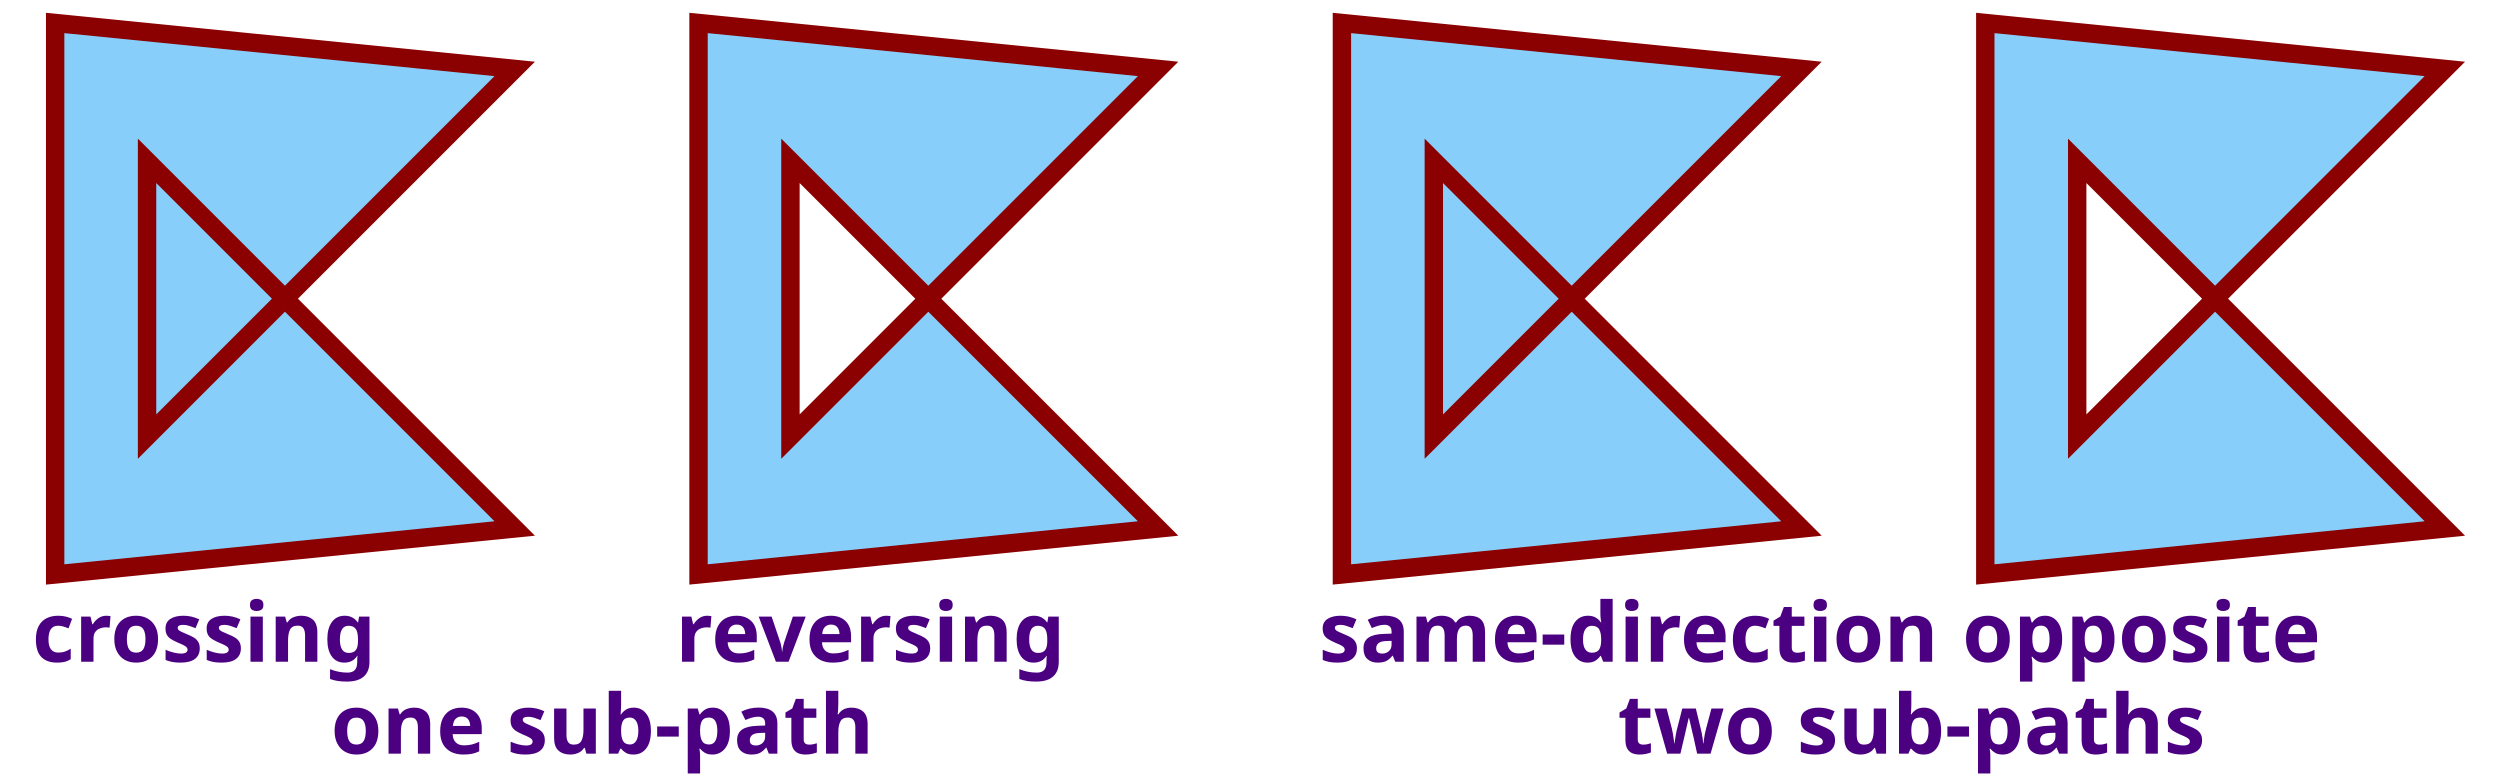
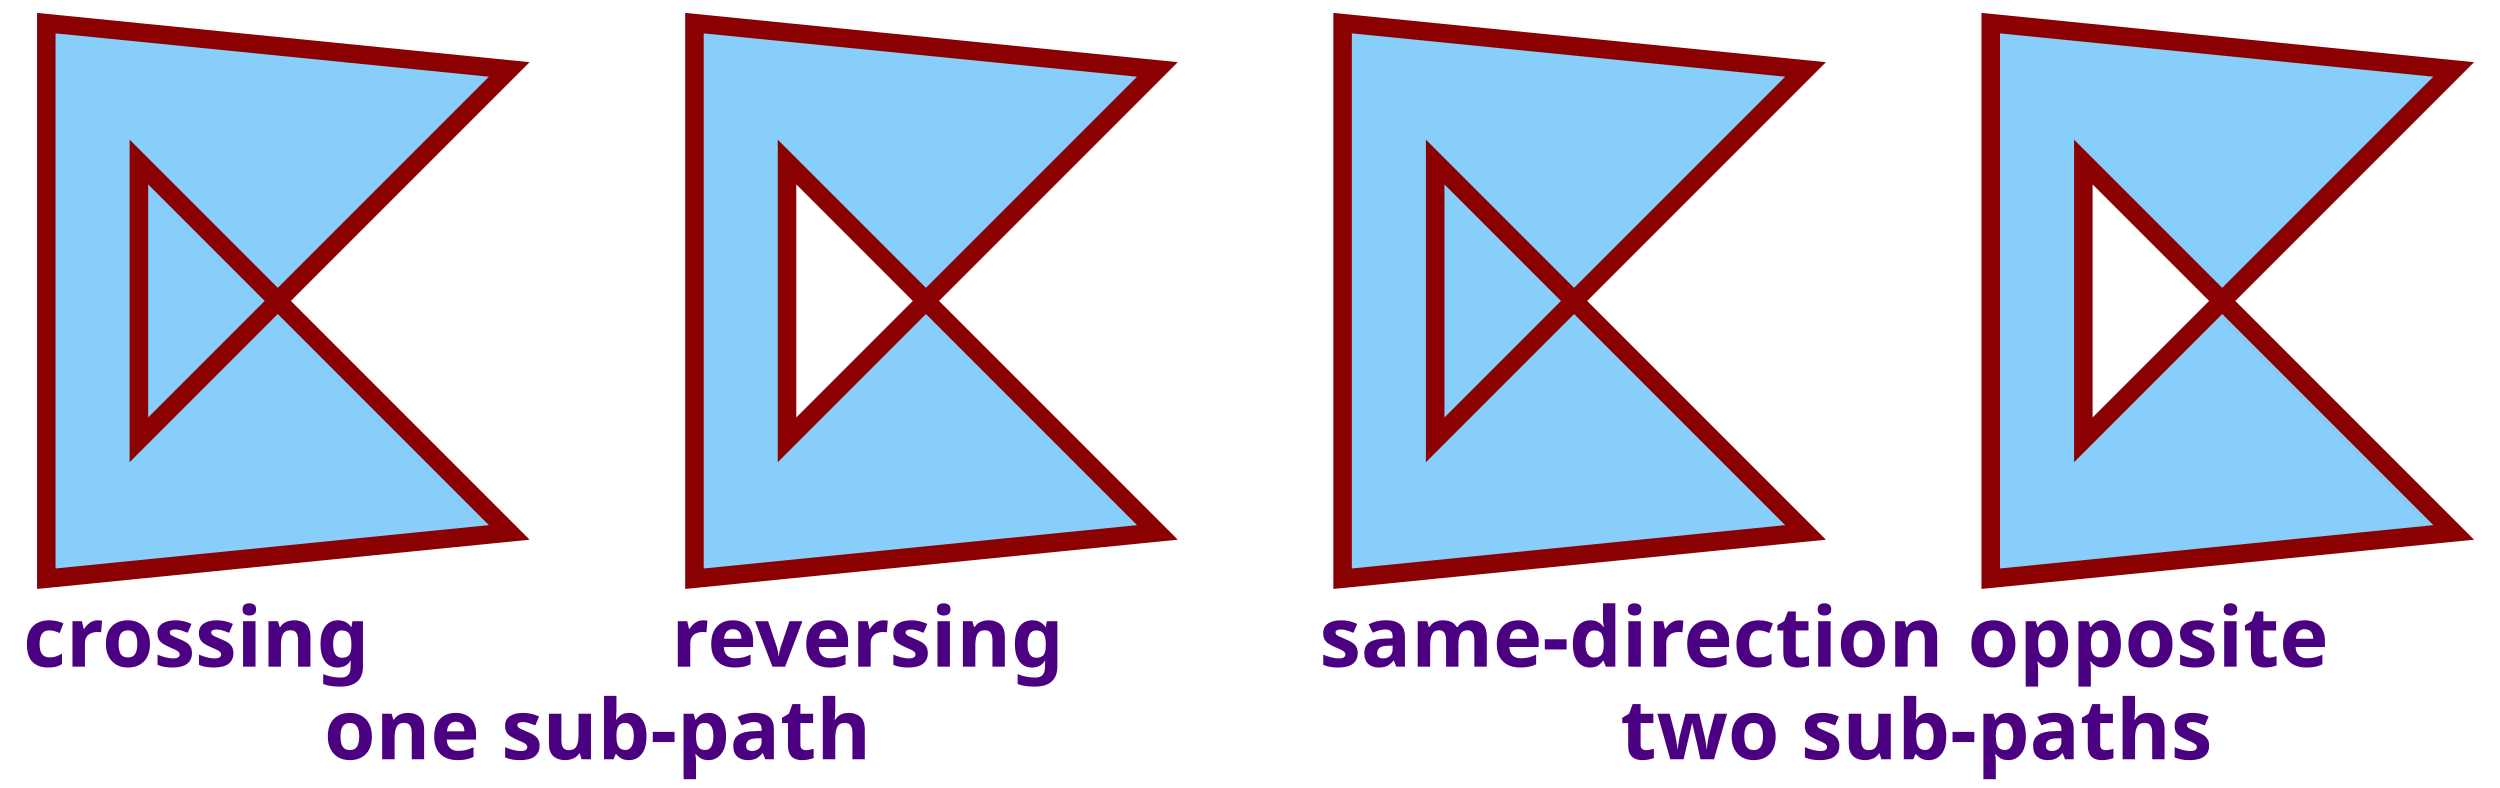
- <svg xmlns="http://www.w3.org/2000/svg" xml:lang="en" viewBox="0 0 540 170" width="4in" height="1.25in">
+ <svg xmlns="http://www.w3.org/2000/svg" xml:lang="en" viewBox="0 0 540 170">
  <style>
- .shape {
+ path {
  fill: lightSkyBlue;
  stroke: darkRed;
  stroke-width: 4;
  fill-rule: nonzero;
}
text {
  fill: indigo;
  font: bold 18px Segoe UI, sans-serif;
}
  </style>
  <g>
-     <path class="shape" d="M 10,5               l 100,10 -80,80 0,-60 80,80 -100,10 z" />
+     <text x="70" y="164">one sub-path</text>
+     <path d="M 10,5               l 100,10 -80,80 0,-60 80,80 -100,10 z" />
    <text x="5" y="144">crossing</text>
-     <path class="shape" d="M 150,5               l 100,10 -50,50 -30,-30 0,60 30,-30 50,50 -100,10 z" />
+     <path d="M 150,5               l 100,10 -50,50 -30,-30 0,60 30,-30 50,50 -100,10 z" />
    <text x="145" y="144">reversing</text>
-     <text x="70" y="164">one sub-path</text>
  </g>
  <g>
-     <path class="shape" d="M 290,5               l 100,10 -50,50 50,50 -100,10 z              m 50,60               l-30,30 0,-60 z" />
+     <text x="350" y="164">two sub-paths</text>
+     <path d="M 290,5               l 100,10 -50,50 50,50 -100,10 z              m 50,60               l-30,30 0,-60 z" />
    <text x="285" y="144">same-direction</text>
-     <path class="shape" d="M 430,5               l 100,10 -50,50 50,50 -100,10 z              m 50,60               l -30,-30 0,60 z" />
+     <path d="M 430,5               l 100,10 -50,50 50,50 -100,10 z              m 50,60               l -30,-30 0,60 z" />
    <text x="425" y="144">opposite</text>
-     <text x="350" y="164">two sub-paths</text>
  </g>
</svg>
